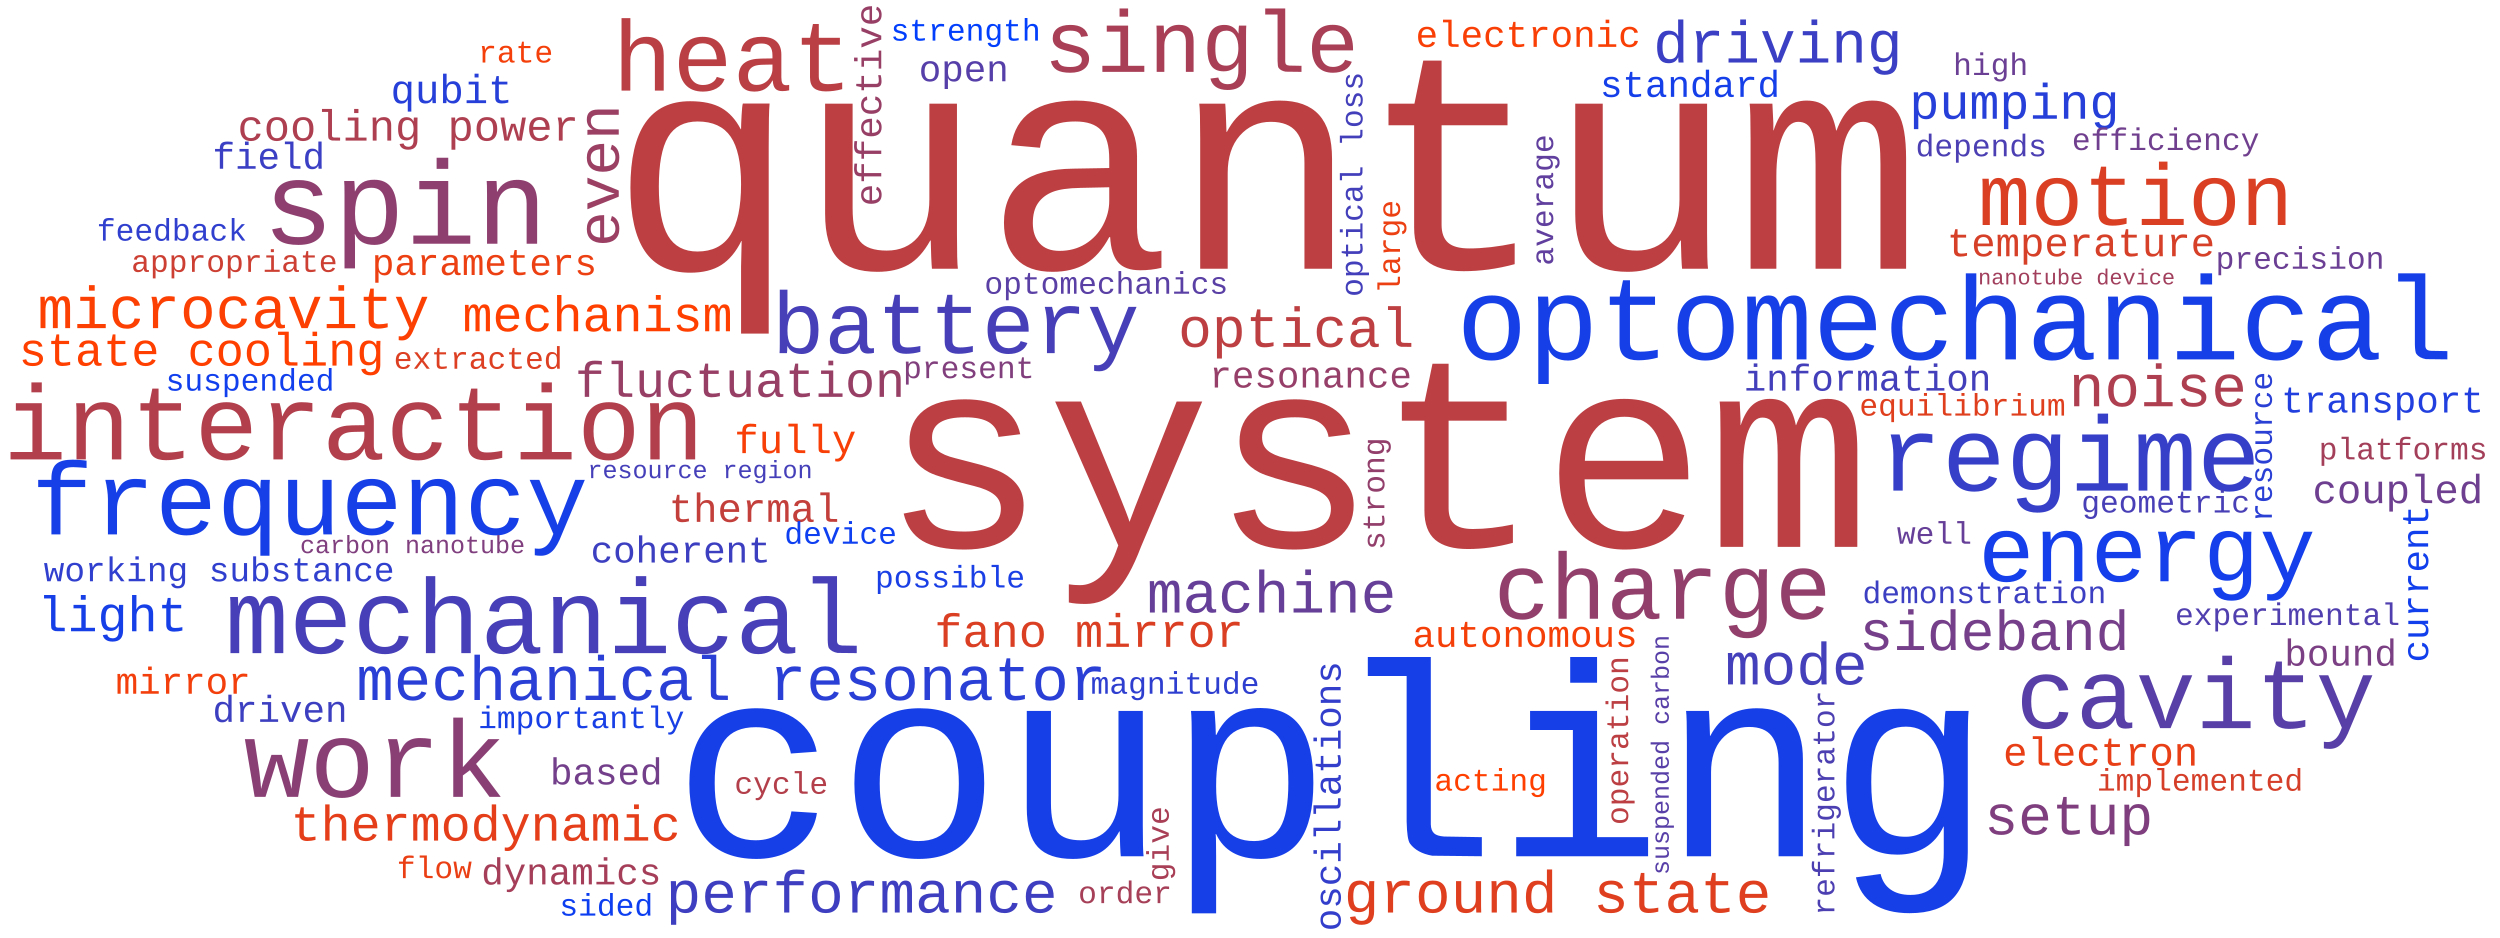
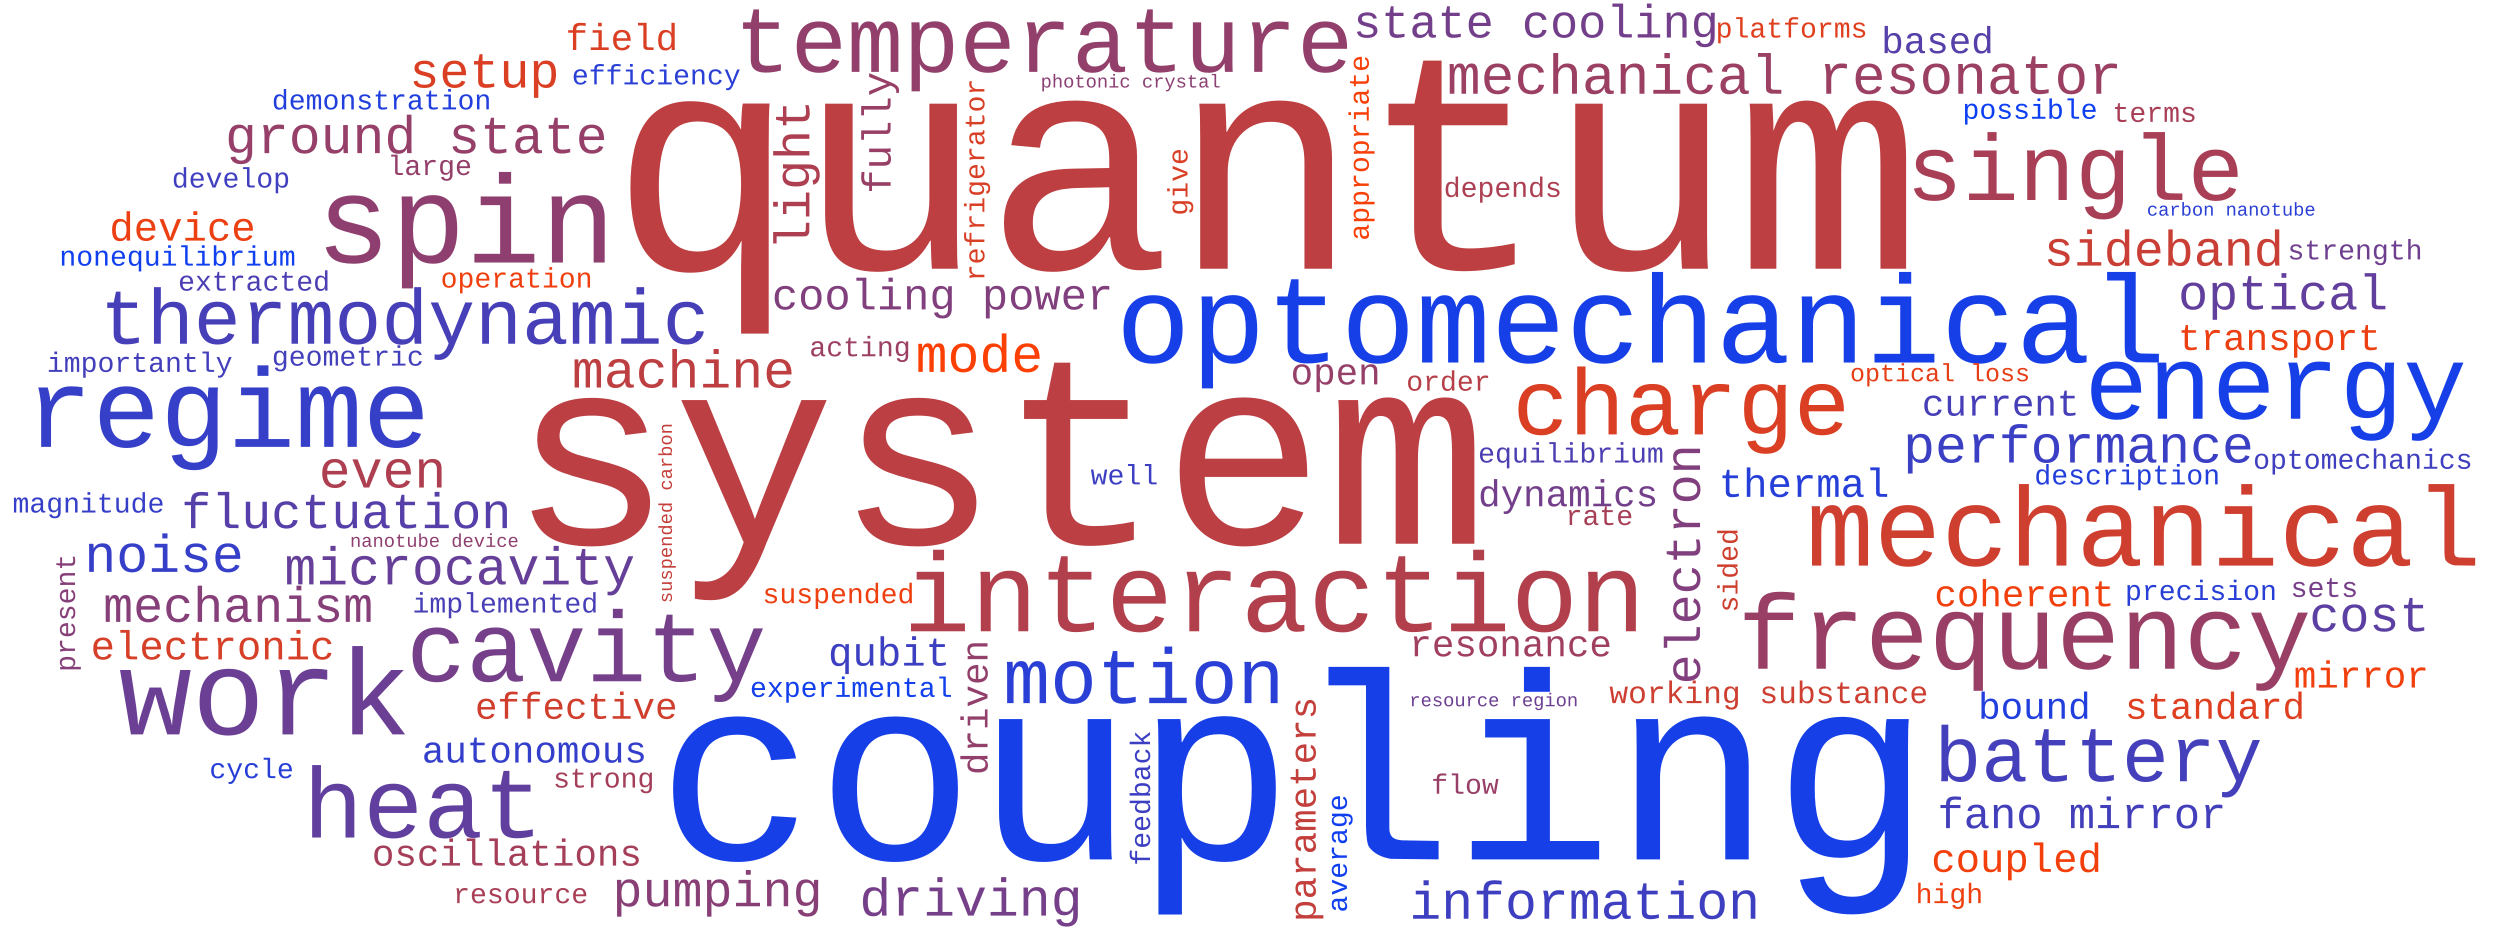
<svg xmlns="http://www.w3.org/2000/svg" width="800" height="300">
  <style>text{font-family:'Liberation Mono';font-weight:normal;font-style:normal;}</style>
  <rect width="100%" height="100%" style="fill:#ffffff00" />
  <text transform="translate(195,86)" font-size="100" style="fill:#BD3F41FF">quantum</text>
-   <text transform="translate(282,175)" font-size="88" style="fill:#BB3F43FF">system</text>
-   <text transform="translate(215,274)" font-size="88" style="fill:#163FE8FF">coupling</text>
-   <text transform="translate(466,115)" font-size="38" style="fill:#173FE7FF">optomechanical</text>
-   <text transform="translate(84,78)" font-size="38" style="fill:#8F3F6FFF">spin</text>
-   <text transform="translate(78,255)" font-size="35" style="fill:#8A3F74FF">work</text>
-   <text transform="translate(72,209)" font-size="34" style="fill:#463FB8FF">mechanical</text>
-   <text transform="translate(1,147)" font-size="34" style="fill:#B23F4CFF">interaction</text>
-   <text transform="translate(601,157)" font-size="34" style="fill:#363FC8FF">regime</text>
-   <text transform="translate(10,171)" font-size="33" style="fill:#173FE7FF">frequency</text>
-   <text transform="translate(645,233)" font-size="32" style="fill:#573FA7FF">cavity</text>
-   <text transform="translate(196,29)" font-size="32" style="fill:#BA3F44FF">heat</text>
-   <text transform="translate(633,186)" font-size="30" style="fill:#143FEAFF">energy</text>
-   <text transform="translate(478,198)" font-size="30" style="fill:#933F6BFF">charge</text>
-   <text transform="translate(334,23)" font-size="28" style="fill:#A83F56FF">single</text>
-   <text transform="translate(633,72)" font-size="28" style="fill:#DA3F24FF">motion</text>
-   <text transform="translate(247,113)" font-size="28" style="fill:#463FB8FF">battery</text>
-   <text transform="translate(114,224)" font-size="20" style="fill:#293FD5FF">mechanical resonator</text>
-   <text transform="translate(552,219)" font-size="19" style="fill:#443FBAFF">mode</text>
-   <text transform="translate(198,79) rotate(-90)" font-size="19" style="fill:#9B3F63FF">even</text>
-   <text transform="translate(213,292)" font-size="19" style="fill:#3E3FC0FF">performance</text>
-   <text transform="translate(12,105)" font-size="19" style="fill:#FC3F02FF">microcavity</text>
-   <text transform="translate(662,130)" font-size="19" style="fill:#AE3F50FF">noise</text>
-   <text transform="translate(529,20)" font-size="19" style="fill:#3A3FC4FF">driving</text>
-   <text transform="translate(367,196)" font-size="19" style="fill:#663F98FF">machine</text>
-   <text transform="translate(430,292)" font-size="19" style="fill:#DF3F1FFF">ground state</text>
-   <text transform="translate(635,267)" font-size="18" style="fill:#7F3F7FFF">setup</text>
-   <text transform="translate(595,208)" font-size="18" style="fill:#753F89FF">sideband</text>
-   <text transform="translate(377,111)" font-size="18" style="fill:#BD3F41FF">optical</text>
-   <text transform="translate(93,269)" font-size="16" style="fill:#E43F1AFF">thermodynamic</text>
-   <text transform="translate(148,106)" font-size="16" style="fill:#FE3F00FF">mechanism</text>
-   <text transform="translate(12,202)" font-size="16" style="fill:#173FE7FF">light</text>
-   <text transform="translate(611,38)" font-size="16" style="fill:#263FD8FF">pumping</text>
-   <text transform="translate(184,127)" font-size="16" style="fill:#983F66FF">fluctuation</text>
-   <text transform="translate(6,117)" font-size="15" style="fill:#FE3F00FF">state cooling</text>
-   <text transform="translate(299,207)" font-size="15" style="fill:#DB3F23FF">fano mirror</text>
-   <text transform="translate(76,45)" font-size="14" style="fill:#AD3F51FF">cooling power</text>
-   <text transform="translate(214,167)" font-size="13" style="fill:#C33F3BFF">thermal</text>
-   <text transform="translate(740,161)" font-size="13" style="fill:#6E3F90FF">coupled</text>
-   <text transform="translate(235,145)" font-size="13" style="fill:#F73F07FF">fully</text>
-   <text transform="translate(641,245)" font-size="13" style="fill:#E83F16FF">electron</text>
-   <text transform="translate(623,82)" font-size="13" style="fill:#D63F28FF">temperature</text>
-   <text transform="translate(125,33)" font-size="13" style="fill:#263FD8FF">qubit</text>
-   <text transform="translate(37,222)" font-size="12" style="fill:#F33F0BFF">mirror</text>
-   <text transform="translate(282,66) rotate(-90)" font-size="12" style="fill:#983F66FF">effective</text>
-   <text transform="translate(119,88)" font-size="12" style="fill:#EC3F12FF">parameters</text>
-   <text transform="translate(189,180)" font-size="12" style="fill:#3D3FC1FF">coherent</text>
-   <text transform="translate(512,31)" font-size="12" style="fill:#153FE9FF">standard</text>
-   <text transform="translate(453,15)" font-size="12" style="fill:#F93F05FF">electronic</text>
-   <text transform="translate(730,132)" font-size="12" style="fill:#203FDEFF">transport</text>
-   <text transform="translate(558,125)" font-size="12" style="fill:#433FBBFF">information</text>
-   <text transform="translate(452,207)" font-size="12" style="fill:#F53F09FF">autonomous</text>
-   <text transform="translate(429,298) rotate(-90)" font-size="12" style="fill:#333FCBFF">oscillations</text>
-   <text transform="translate(154,283)" font-size="12" style="fill:#A53F59FF">dynamics</text>
-   <text transform="translate(176,251)" font-size="12" style="fill:#733F8BFF">based</text>
-   <text transform="translate(294,26)" font-size="12" style="fill:#563FA8FF">open</text>
-   <text transform="translate(387,124)" font-size="12" style="fill:#963F68FF">resonance</text>
-   <text transform="translate(68,54)" font-size="12" style="fill:#3A3FC4FF">field</text>
-   <text transform="translate(777,212) rotate(-90)" font-size="12" style="fill:#123FECFF">current</text>
-   <text transform="translate(731,213)" font-size="12" style="fill:#7B3F83FF">bound</text>
-   <text transform="translate(68,231)" font-size="12" style="fill:#3D3FC1FF">driven</text>
-   <text transform="translate(14,186)" font-size="11" style="fill:#303FCEFF">working substance</text>
-   <text transform="translate(315,94)" font-size="10" style="fill:#5A3FA4FF">optomechanics</text>
-   <text transform="translate(179,293)" font-size="10" style="fill:#0D3FF1FF">sided</text>
-   <text transform="translate(280,188)" font-size="10" style="fill:#193FE5FF">possible</text>
-   <text transform="translate(42,87)" font-size="10" style="fill:#CC3F32FF">appropriate</text>
-   <text transform="translate(31,77)" font-size="10" style="fill:#303FCEFF">feedback</text>
-   <text transform="translate(349,222)" font-size="10" style="fill:#2E3FD0FF">magnitude</text>
-   <text transform="translate(663,48)" font-size="10" style="fill:#703F8EFF">efficiency</text>
-   <text transform="translate(153,233)" font-size="10" style="fill:#183FE6FF">importantly</text>
-   <text transform="translate(671,253)" font-size="10" style="fill:#D53F29FF">implemented</text>
-   <text transform="translate(727,167) rotate(-90)" font-size="10" style="fill:#2A3FD4FF">resource</text>
-   <text transform="translate(126,118)" font-size="10" style="fill:#DC3F22FF">extracted</text>
-   <text transform="translate(497,85) rotate(-90)" font-size="10" style="fill:#603F9EFF">average</text>
-   <text transform="translate(448,94) rotate(-90)" font-size="10" style="fill:#EC3F12FF">large</text>
-   <text transform="translate(709,86)" font-size="10" style="fill:#6B3F93FF">precision</text>
-   <text transform="translate(374,282) rotate(-90)" font-size="10" style="fill:#A83F56FF">give</text>
-   <text transform="translate(613,50)" font-size="10" style="fill:#4B3FB3FF">depends</text>
-   <text transform="translate(521,264) rotate(-90)" font-size="10" style="fill:#BB3F43FF">operation</text>
-   <text transform="translate(251,174)" font-size="10" style="fill:#0E3FF0FF">device</text>
-   <text transform="translate(127,281)" font-size="10" style="fill:#EA3F14FF">flow</text>
-   <text transform="translate(153,20)" font-size="10" style="fill:#F43F0AFF">rate</text>
-   <text transform="translate(53,125)" font-size="10" style="fill:#113FEDFF">suspended</text>
-   <text transform="translate(607,174)" font-size="10" style="fill:#663F98FF">well</text>
-   <text transform="translate(443,176) rotate(-90)" font-size="10" style="fill:#933F6BFF">strong</text>
-   <text transform="translate(625,24)" font-size="10" style="fill:#6A3F94FF">high</text>
-   <text transform="translate(696,200)" font-size="10" style="fill:#503FAEFF">experimental</text>
-   <text transform="translate(596,193)" font-size="10" style="fill:#3C3FC2FF">demonstration</text>
-   <text transform="translate(742,147)" font-size="10" style="fill:#A43F5AFF">platforms</text>
-   <text transform="translate(285,13)" font-size="10" style="fill:#023FFCFF">strength</text>
-   <text transform="translate(459,253)" font-size="10" style="fill:#FE3F00FF">acting</text>
-   <text transform="translate(289,121)" font-size="10" style="fill:#813F7DFF">present</text>
-   <text transform="translate(595,133)" font-size="10" style="fill:#E03F1EFF">equilibrium</text>
-   <text transform="translate(666,164)" font-size="10" style="fill:#483FB6FF">geometric</text>
-   <text transform="translate(235,254)" font-size="10" style="fill:#B33F4BFF">cycle</text>
-   <text transform="translate(345,289)" font-size="10" style="fill:#A63F58FF">order</text>
-   <text transform="translate(587,293) rotate(-90)" font-size="10" style="fill:#4C3FB2FF">refrigerator</text>
-   <text transform="translate(436,95) rotate(-90)" font-size="10" style="fill:#433FBBFF">optical loss</text>
-   <text transform="translate(188,153)" font-size="8" style="fill:#453FB9FF">resource region</text>
-   <text transform="translate(534,280) rotate(-90)" font-size="8" style="fill:#573FA7FF">suspended carbon</text>
-   <text transform="translate(96,177)" font-size="8" style="fill:#803F7EFF">carbon nanotube</text>
-   <text transform="translate(633,91)" font-size="7" style="fill:#A13F5DFF">nanotube device</text>
+   <text transform="translate(163,174)" font-size="87" style="fill:#BB3F43FF">system</text>
+   <text transform="translate(210,275)" font-size="85" style="fill:#163FE8FF">coupling</text>
+   <text transform="translate(357,116)" font-size="40" style="fill:#173FE7FF">optomechanical</text>
+   <text transform="translate(101,84)" font-size="40" style="fill:#8F3F6FFF">spin</text>
+   <text transform="translate(38,235)" font-size="39" style="fill:#6A3F94FF">work</text>
+   <text transform="translate(578,181)" font-size="36" style="fill:#CE3F30FF">mechanical</text>
+   <text transform="translate(289,202)" font-size="36" style="fill:#B23F4CFF">interaction</text>
+   <text transform="translate(8,143)" font-size="36" style="fill:#363FC8FF">regime</text>
+   <text transform="translate(667,134)" font-size="34" style="fill:#173FE7FF">energy</text>
+   <text transform="translate(556,214)" font-size="34" style="fill:#993F65FF">frequency</text>
+   <text transform="translate(130,218)" font-size="32" style="fill:#753F89FF">cavity</text>
+   <text transform="translate(97,268)" font-size="32" style="fill:#603F9EFF">heat</text>
+   <text transform="translate(235,23)" font-size="30" style="fill:#933F6BFF">temperature</text>
+   <text transform="translate(610,64)" font-size="30" style="fill:#A83F56FF">single</text>
+   <text transform="translate(484,139)" font-size="30" style="fill:#DA3F24FF">charge</text>
+   <text transform="translate(32,110)" font-size="25" style="fill:#463FB8FF">thermodynamic</text>
+   <text transform="translate(321,225)" font-size="25" style="fill:#293FD5FF">motion</text>
+   <text transform="translate(619,250)" font-size="25" style="fill:#443FBAFF">battery</text>
+   <text transform="translate(463,30)" font-size="18" style="fill:#9B3F63FF">mechanical resonator</text>
+   <text transform="translate(451,294)" font-size="17" style="fill:#3E3FC0FF">information</text>
+   <text transform="translate(293,119)" font-size="17" style="fill:#FC3F02FF">mode</text>
+   <text transform="translate(102,156)" font-size="17" style="fill:#AE3F50FF">even</text>
+   <text transform="translate(609,148)" font-size="17" style="fill:#3A3FC4FF">performance</text>
+   <text transform="translate(91,187)" font-size="17" style="fill:#663F98FF">microcavity</text>
+   <text transform="translate(27,183)" font-size="17" style="fill:#363FC8FF">noise</text>
+   <text transform="translate(275,293)" font-size="17" style="fill:#753F89FF">driving</text>
+   <text transform="translate(183,124)" font-size="17" style="fill:#BD3F41FF">machine</text>
+   <text transform="translate(72,49)" font-size="17" style="fill:#953F69FF">ground state</text>
+   <text transform="translate(739,202)" font-size="16" style="fill:#5C3FA2FF">cost</text>
+   <text transform="translate(544,219) rotate(-90)" font-size="16" style="fill:#813F7DFF">electron</text>
+   <text transform="translate(131,28)" font-size="16" style="fill:#DB3F23FF">setup</text>
+   <text transform="translate(654,85)" font-size="16" style="fill:#C93F35FF">sideband</text>
+   <text transform="translate(697,99)" font-size="16" style="fill:#623F9CFF">optical</text>
+   <text transform="translate(33,199)" font-size="16" style="fill:#863F78FF">mechanism</text>
+   <text transform="translate(259,80) rotate(-90)" font-size="16" style="fill:#AD3F51FF">light</text>
+   <text transform="translate(196,290)" font-size="16" style="fill:#883F76FF">pumping</text>
+   <text transform="translate(58,169)" font-size="16" style="fill:#563FA8FF">fluctuation</text>
+   <text transform="translate(433,12)" font-size="15" style="fill:#733F8BFF">state cooling</text>
+   <text transform="translate(620,265)" font-size="14" style="fill:#433FBBFF">fano mirror</text>
+   <text transform="translate(247,99)" font-size="14" style="fill:#813F7DFF">cooling power</text>
+   <text transform="translate(29,211)" font-size="13" style="fill:#D63F28FF">electronic</text>
+   <text transform="translate(550,159)" font-size="13" style="fill:#263FD8FF">thermal</text>
+   <text transform="translate(618,279)" font-size="13" style="fill:#F33F0BFF">coupled</text>
+   <text transform="translate(285,62) rotate(-90)" font-size="13" style="fill:#983F66FF">fully</text>
+   <text transform="translate(35,77)" font-size="13" style="fill:#EC3F12FF">device</text>
+   <text transform="translate(265,213)" font-size="13" style="fill:#3D3FC1FF">qubit</text>
+   <text transform="translate(734,220)" font-size="12" style="fill:#F13F0DFF">mirror</text>
+   <text transform="translate(152,230)" font-size="12" style="fill:#D03F2EFF">effective</text>
+   <text transform="translate(421,295) rotate(-90)" font-size="12" style="fill:#C33F3BFF">parameters</text>
+   <text transform="translate(619,194)" font-size="12" style="fill:#F13F0DFF">coherent</text>
+   <text transform="translate(680,230)" font-size="12" style="fill:#DE3F20FF">standard</text>
+   <text transform="translate(697,112)" font-size="12" style="fill:#EC3F12FF">transport</text>
+   <text transform="translate(135,244)" font-size="12" style="fill:#333FCBFF">autonomous</text>
+   <text transform="translate(119,277)" font-size="12" style="fill:#A53F59FF">oscillations</text>
+   <text transform="translate(473,162)" font-size="12" style="fill:#733F8BFF">dynamics</text>
+   <text transform="translate(602,17)" font-size="12" style="fill:#563FA8FF">based</text>
+   <text transform="translate(413,123)" font-size="12" style="fill:#963F68FF">open</text>
+   <text transform="translate(451,210)" font-size="12" style="fill:#A03F5EFF">resonance</text>
+   <text transform="translate(181,16)" font-size="12" style="fill:#DB3F23FF">field</text>
+   <text transform="translate(615,133)" font-size="12" style="fill:#473FB7FF">current</text>
+   <text transform="translate(633,230)" font-size="12" style="fill:#213FDDFF">bound</text>
+   <text transform="translate(316,248) rotate(-90)" font-size="12" style="fill:#923F6CFF">driven</text>
+   <text transform="translate(515,225)" font-size="10" style="fill:#CD3F31FF">working substance</text>
+   <text transform="translate(676,39)" font-size="9" style="fill:#A83F56FF">terms</text>
+   <text transform="translate(733,191)" font-size="9" style="fill:#773F87FF">sets</text>
+   <text transform="translate(19,85)" font-size="9" style="fill:#0F3FEFFF">nonequilibrium</text>
+   <text transform="translate(55,60)" font-size="9" style="fill:#3F3FBFFF">develop</text>
+   <text transform="translate(651,155)" font-size="9" style="fill:#233FDBFF">description</text>
+   <text transform="translate(721,150)" font-size="9" style="fill:#3F3FBFFF">optomechanics</text>
+   <text transform="translate(556,196) rotate(-90)" font-size="9" style="fill:#CE3F30FF">sided</text>
+   <text transform="translate(628,38)" font-size="9" style="fill:#0C3FF2FF">possible</text>
+   <text transform="translate(438,77) rotate(-90)" font-size="9" style="fill:#F73F07FF">appropriate</text>
+   <text transform="translate(368,277) rotate(-90)" font-size="9" style="fill:#3C3FC2FF">feedback</text>
+   <text transform="translate(4,164)" font-size="9" style="fill:#363FC8FF">magnitude</text>
+   <text transform="translate(183,27)" font-size="9" style="fill:#293FD5FF">efficiency</text>
+   <text transform="translate(15,119)" font-size="9" style="fill:#433FBBFF">importantly</text>
+   <text transform="translate(132,196)" font-size="9" style="fill:#483FB6FF">implemented</text>
+   <text transform="translate(145,289)" font-size="9" style="fill:#A83F56FF">resource</text>
+   <text transform="translate(57,93)" font-size="9" style="fill:#4B3FB3FF">extracted</text>
+   <text transform="translate(431,292) rotate(-90)" font-size="9" style="fill:#0F3FEFFF">average</text>
+   <text transform="translate(124,56)" font-size="9" style="fill:#943F6AFF">large</text>
+   <text transform="translate(680,192)" font-size="9" style="fill:#283FD6FF">precision</text>
+   <text transform="translate(380,69) rotate(-90)" font-size="9" style="fill:#D93F25FF">give</text>
+   <text transform="translate(462,63)" font-size="9" style="fill:#AC3F52FF">depends</text>
+   <text transform="translate(141,92)" font-size="9" style="fill:#F03F0EFF">operation</text>
+   <text transform="translate(458,254)" font-size="9" style="fill:#973F67FF">flow</text>
+   <text transform="translate(501,168)" font-size="9" style="fill:#A73F57FF">rate</text>
+   <text transform="translate(244,193)" font-size="9" style="fill:#EE3F10FF">suspended</text>
+   <text transform="translate(349,155)" font-size="9" style="fill:#3C3FC2FF">well</text>
+   <text transform="translate(177,252)" font-size="9" style="fill:#A43F5AFF">strong</text>
+   <text transform="translate(613,289)" font-size="9" style="fill:#EE3F10FF">high</text>
+   <text transform="translate(240,223)" font-size="9" style="fill:#123FECFF">experimental</text>
+   <text transform="translate(87,35)" font-size="9" style="fill:#213FDDFF">demonstration</text>
+   <text transform="translate(549,12)" font-size="9" style="fill:#E03F1EFF">platforms</text>
+   <text transform="translate(732,83)" font-size="9" style="fill:#6F3F8FFF">strength</text>
+   <text transform="translate(259,114)" font-size="9" style="fill:#9B3F63FF">acting</text>
+   <text transform="translate(24,215) rotate(-90)" font-size="9" style="fill:#863F78FF">present</text>
+   <text transform="translate(473,148)" font-size="9" style="fill:#4C3FB2FF">equilibrium</text>
+   <text transform="translate(87,117)" font-size="9" style="fill:#433FBBFF">geometric</text>
+   <text transform="translate(67,249)" font-size="9" style="fill:#273FD7FF">cycle</text>
+   <text transform="translate(450,125)" font-size="9" style="fill:#B63F48FF">order</text>
+   <text transform="translate(315,90) rotate(-90)" font-size="9" style="fill:#D93F25FF">refrigerator</text>
+   <text transform="translate(592,122)" font-size="8" style="fill:#E63F18FF">optical loss</text>
+   <text transform="translate(451,226)" font-size="6" style="fill:#6C3F92FF">resource region</text>
+   <text transform="translate(215,193) rotate(-90)" font-size="6" style="fill:#C43F3AFF">suspended carbon</text>
+   <text transform="translate(687,69)" font-size="6" style="fill:#293FD5FF">carbon nanotube</text>
+   <text transform="translate(112,175)" font-size="6" style="fill:#8F3F6FFF">nanotube device</text>
+   <text transform="translate(333,28)" font-size="6" style="fill:#8B3F73FF">photonic crystal</text>
</svg>
